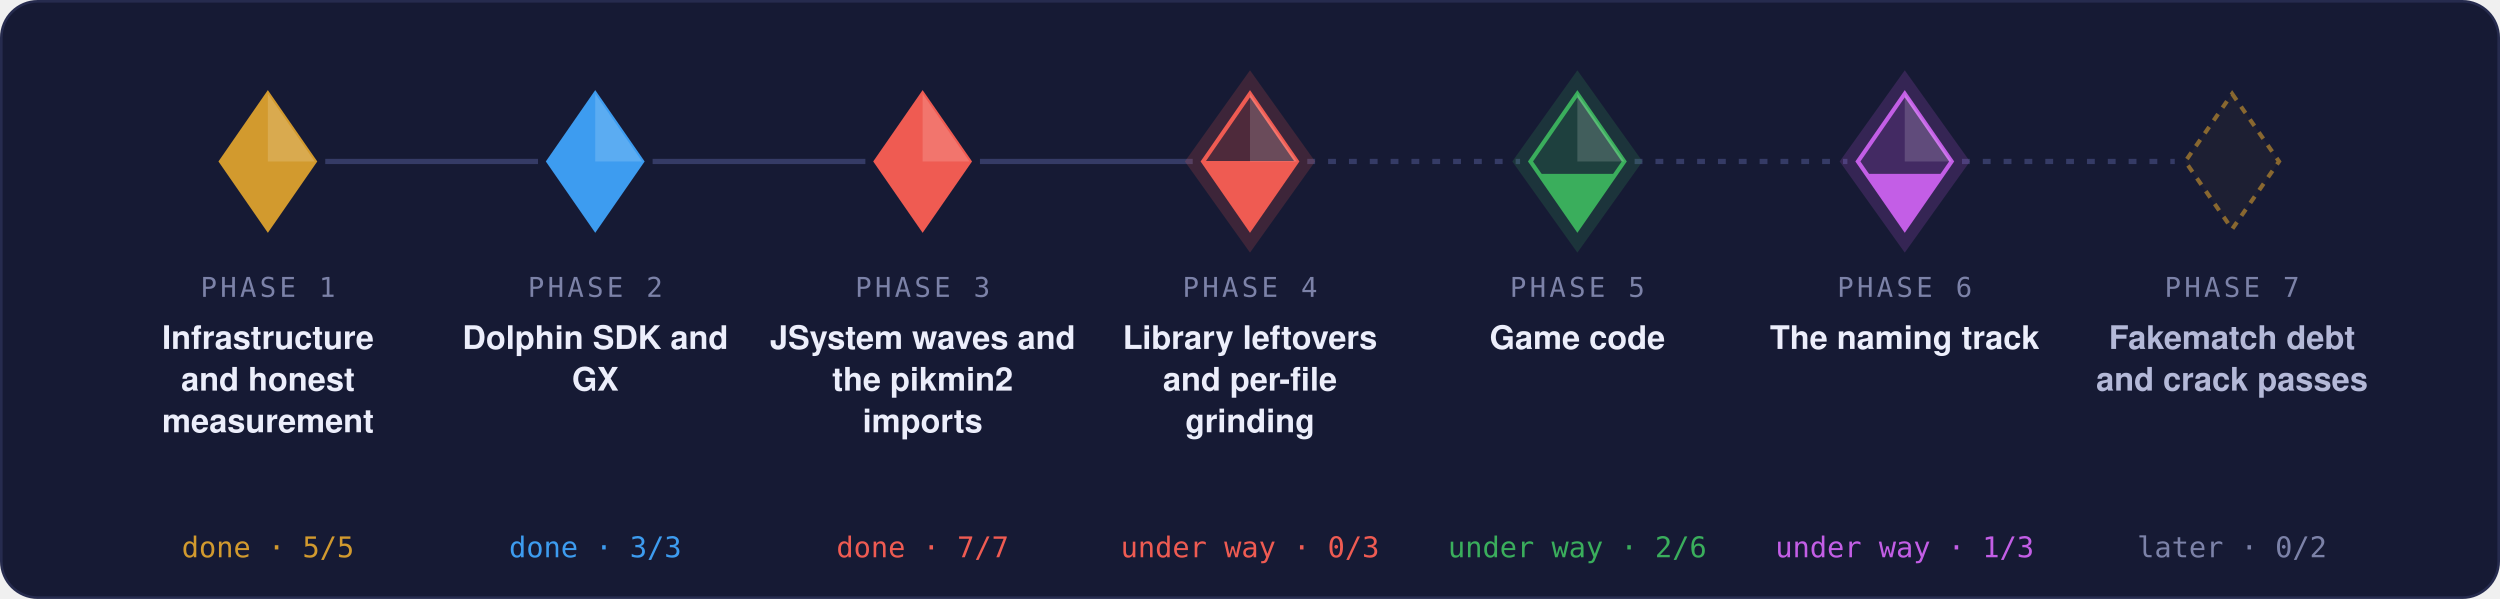
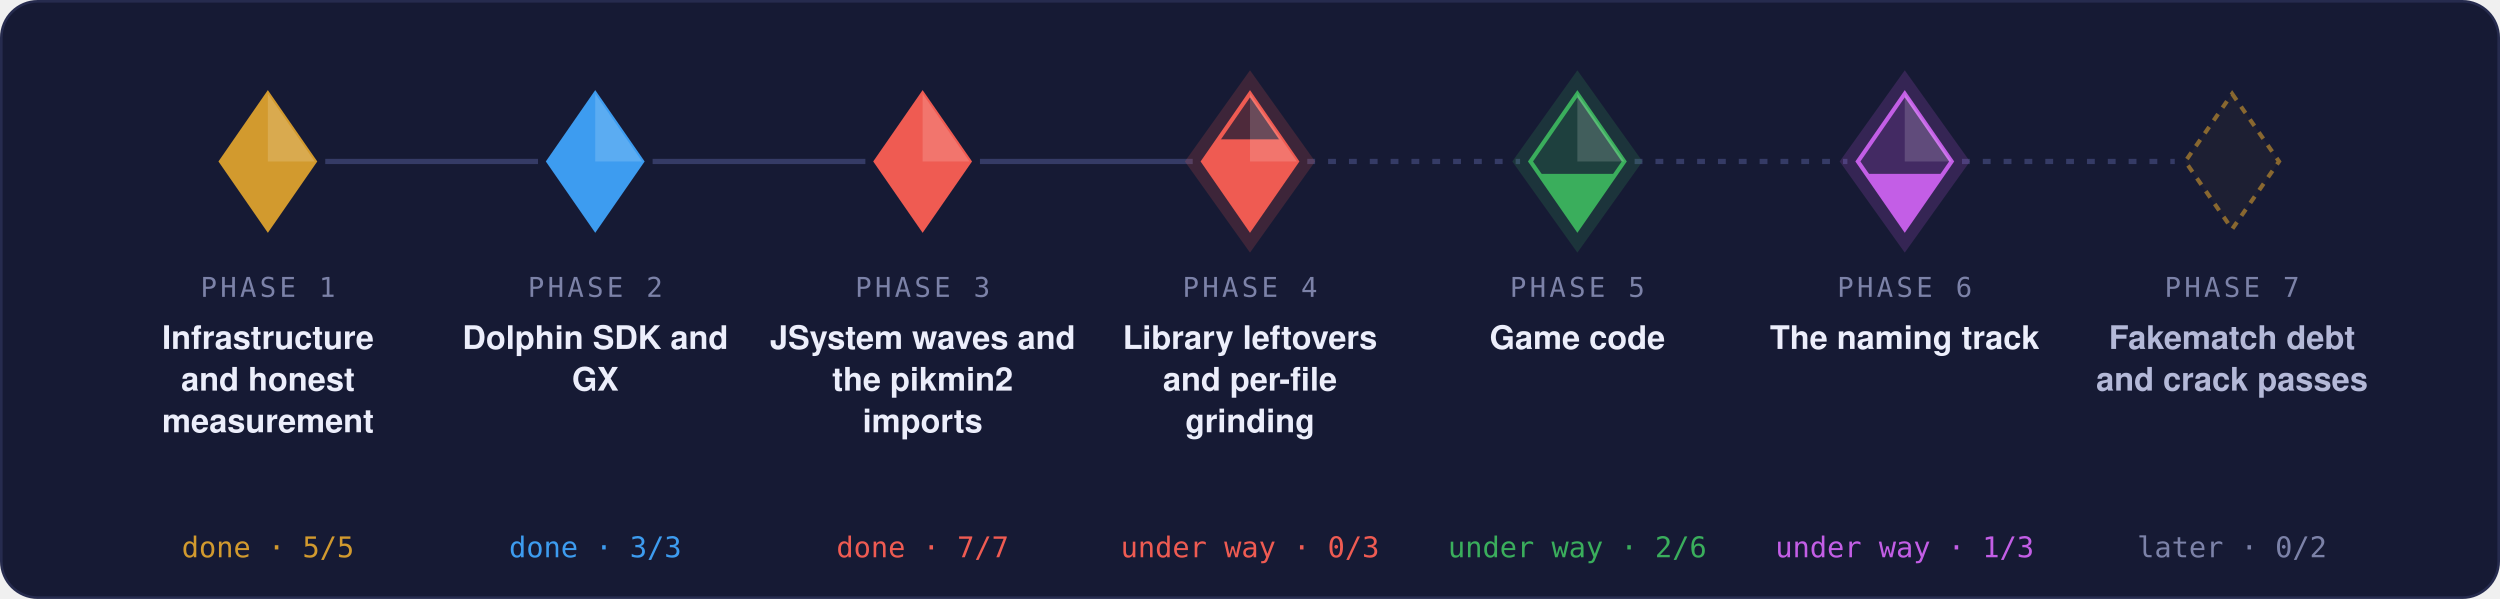
<svg xmlns="http://www.w3.org/2000/svg" width="960" height="230" viewBox="0 0 960 230" role="img" aria-label="Roadmap: phase 1, Infrastructure and honest measurement: done; phase 2, Dolphin SDK and GX: done; phase 3, JSystem waves and the pikmin2 imports: done; phase 4, Library leftovers and per-file grinding: under way; phase 5, Game code: under way; phase 6, The naming track: under way; phase 7, Fakematch debt and crack passes: later">
  <style>text { font-family: -apple-system, BlinkMacSystemFont, 'Segoe UI', Helvetica, Arial, sans-serif; } .mono { font-family: ui-monospace, SFMono-Regular, 'SF Mono', Menlo, Consolas, monospace; } .rise { transform-box: fill-box; transform-origin: 50% 100%; animation: rise 1.4s cubic-bezier(.2,.8,.2,1) both; } @keyframes rise { from { transform: scaleY(0); } } .pulse { animation: pulse 2.8s ease-in-out infinite; } @keyframes pulse { 0%, 100% { opacity: 0.35; } 50% { opacity: 1; } } @media (prefers-reduced-motion: reduce) { * { animation: none !important; } }</style>
  <defs>
    <clipPath id="rc0">
      <path d="M102.857 36L120.857 62L102.857 88L84.857 62Z" />
    </clipPath>
    <clipPath id="rc1">
      <path d="M228.571 36L246.571 62L228.571 88L210.571 62Z" />
    </clipPath>
    <clipPath id="rc2">
      <path d="M354.286 36L372.286 62L354.286 88L336.286 62Z" />
    </clipPath>
    <clipPath id="rc3">
      <path d="M480 36L498 62L480 88L462 62Z" />
    </clipPath>
    <clipPath id="rc4">
      <path d="M605.714 36L623.714 62L605.714 88L587.714 62Z" />
    </clipPath>
    <clipPath id="rc5">
      <path d="M731.429 36L749.429 62L731.429 88L713.429 62Z" />
    </clipPath>
    <clipPath id="rc6">
      <path d="M857.143 36L875.143 62L857.143 88L839.143 62Z" />
    </clipPath>
  </defs>
  <rect x="0.5" y="0.5" width="959" height="229" rx="14" fill="#161a34" stroke="#262b4e" />
  <line x1="124.9" x2="206.6" y1="62" y2="62" stroke="#353b66" stroke-width="2" />
  <line x1="250.6" x2="332.3" y1="62" y2="62" stroke="#353b66" stroke-width="2" />
  <line x1="376.3" x2="458.0" y1="62" y2="62" stroke="#353b66" stroke-width="2" />
  <line x1="502.0" x2="583.7" y1="62" y2="62" stroke="#353b66" stroke-width="2" stroke-dasharray="3 5" />
  <line x1="627.7" x2="709.4" y1="62" y2="62" stroke="#353b66" stroke-width="2" stroke-dasharray="3 5" />
  <line x1="753.4" x2="835.1" y1="62" y2="62" stroke="#353b66" stroke-width="2" stroke-dasharray="3 5" />
  <path d="M102.857 36L120.857 62L102.857 88L84.857 62Z" fill="#d29a2e" fill-opacity="0.1" stroke="#d29a2e" stroke-width="1.6" />
  <g clip-path="url(#rc0)">
    <rect class="rise" style="animation-delay:0.00s" x="84.857" y="36.00" width="36" height="52.00" fill="#d29a2e" />
  </g>
  <path d="M102.857 36L120.857 62L102.857 62Z" fill="#fff" fill-opacity="0.16" />
  <text x="102.9" y="114" text-anchor="middle" class="mono" font-size="10.5" letter-spacing="0.12em" fill="#7c82a8">PHASE 1</text>
  <text x="102.9" y="134" text-anchor="middle" font-size="12.5" font-weight="600" fill="#eceefb">Infrastructure</text>
  <text x="102.9" y="150" text-anchor="middle" font-size="12.5" font-weight="600" fill="#eceefb">and honest</text>
  <text x="102.9" y="166" text-anchor="middle" font-size="12.5" font-weight="600" fill="#eceefb">measurement</text>
  <text x="102.9" y="214" text-anchor="middle" class="mono" font-size="11" fill="#d29a2e">done · 5/5</text>
  <path d="M228.571 36L246.571 62L228.571 88L210.571 62Z" fill="#3d9cf0" fill-opacity="0.1" stroke="#3d9cf0" stroke-width="1.6" />
  <g clip-path="url(#rc1)">
    <rect class="rise" style="animation-delay:0.12s" x="210.571" y="36.00" width="36" height="52.00" fill="#3d9cf0" />
  </g>
  <path d="M228.571 36L246.571 62L228.571 62Z" fill="#fff" fill-opacity="0.16" />
  <text x="228.6" y="114" text-anchor="middle" class="mono" font-size="10.5" letter-spacing="0.12em" fill="#7c82a8">PHASE 2</text>
  <text x="228.6" y="134" text-anchor="middle" font-size="12.5" font-weight="600" fill="#eceefb">Dolphin SDK and</text>
  <text x="228.6" y="150" text-anchor="middle" font-size="12.5" font-weight="600" fill="#eceefb">GX</text>
  <text x="228.6" y="214" text-anchor="middle" class="mono" font-size="11" fill="#3d9cf0">done · 3/3</text>
  <path d="M354.286 36L372.286 62L354.286 88L336.286 62Z" fill="#ef5b52" fill-opacity="0.1" stroke="#ef5b52" stroke-width="1.6" />
  <g clip-path="url(#rc2)">
    <rect class="rise" style="animation-delay:0.24s" x="336.286" y="36.00" width="36" height="52.00" fill="#ef5b52" />
  </g>
  <path d="M354.286 36L372.286 62L354.286 62Z" fill="#fff" fill-opacity="0.16" />
  <text x="354.3" y="114" text-anchor="middle" class="mono" font-size="10.5" letter-spacing="0.12em" fill="#7c82a8">PHASE 3</text>
  <text x="354.3" y="134" text-anchor="middle" font-size="12.5" font-weight="600" fill="#eceefb">JSystem waves and</text>
  <text x="354.3" y="150" text-anchor="middle" font-size="12.5" font-weight="600" fill="#eceefb">the pikmin2</text>
  <text x="354.3" y="166" text-anchor="middle" font-size="12.5" font-weight="600" fill="#eceefb">imports</text>
  <text x="354.3" y="214" text-anchor="middle" class="mono" font-size="11" fill="#ef5b52">done · 7/7</text>
  <path class="pulse" d="M480 27L505 62L480 97L455 62Z" fill="#ef5b52" fill-opacity="0.18" />
  <path d="M480 36L498 62L480 88L462 62Z" fill="#ef5b52" fill-opacity="0.1" stroke="#ef5b52" stroke-width="1.6" />
  <g clip-path="url(#rc3)">
-     <rect class="rise" style="animation-delay:0.36s" x="462.0" y="61.82" width="36" height="26.18" fill="#ef5b52" />
+     <rect class="rise" style="animation-delay:0.36s" x="462.0" y="53.51" width="36" height="34.49" fill="#ef5b52" />
  </g>
  <path d="M480.0 36L498.0 62L480.0 62Z" fill="#fff" fill-opacity="0.16" />
  <text x="480.0" y="114" text-anchor="middle" class="mono" font-size="10.5" letter-spacing="0.12em" fill="#7c82a8">PHASE 4</text>
  <text x="480.0" y="134" text-anchor="middle" font-size="12.5" font-weight="600" fill="#eceefb">Library leftovers</text>
  <text x="480.0" y="150" text-anchor="middle" font-size="12.5" font-weight="600" fill="#eceefb">and per-file</text>
  <text x="480.0" y="166" text-anchor="middle" font-size="12.5" font-weight="600" fill="#eceefb">grinding</text>
  <text x="480.0" y="214" text-anchor="middle" class="mono" font-size="11" fill="#ef5b52">under way · 0/3</text>
  <path class="pulse" d="M605.714 27L630.714 62L605.714 97L580.714 62Z" fill="#3aae5c" fill-opacity="0.18" />
  <path d="M605.714 36L623.714 62L605.714 88L587.714 62Z" fill="#3aae5c" fill-opacity="0.1" stroke="#3aae5c" stroke-width="1.6" />
  <g clip-path="url(#rc4)">
    <rect class="rise" style="animation-delay:0.48s" x="587.714" y="66.77" width="36" height="21.23" fill="#3aae5c" />
  </g>
  <path d="M605.714 36L623.714 62L605.714 62Z" fill="#fff" fill-opacity="0.16" />
  <text x="605.7" y="114" text-anchor="middle" class="mono" font-size="10.5" letter-spacing="0.12em" fill="#7c82a8">PHASE 5</text>
  <text x="605.7" y="134" text-anchor="middle" font-size="12.5" font-weight="600" fill="#eceefb">Game code</text>
  <text x="605.7" y="214" text-anchor="middle" class="mono" font-size="11" fill="#3aae5c">under way · 2/6</text>
  <path class="pulse" d="M731.429 27L756.429 62L731.429 97L706.429 62Z" fill="#c35ee6" fill-opacity="0.18" />
  <path d="M731.429 36L749.429 62L731.429 88L713.429 62Z" fill="#c35ee6" fill-opacity="0.1" stroke="#c35ee6" stroke-width="1.6" />
  <g clip-path="url(#rc5)">
    <rect class="rise" style="animation-delay:0.60s" x="713.429" y="66.77" width="36" height="21.23" fill="#c35ee6" />
  </g>
  <path d="M731.429 36L749.429 62L731.429 62Z" fill="#fff" fill-opacity="0.16" />
  <text x="731.4" y="114" text-anchor="middle" class="mono" font-size="10.5" letter-spacing="0.12em" fill="#7c82a8">PHASE 6</text>
  <text x="731.4" y="134" text-anchor="middle" font-size="12.5" font-weight="600" fill="#eceefb">The naming track</text>
  <text x="731.4" y="214" text-anchor="middle" class="mono" font-size="11" fill="#c35ee6">under way · 1/3</text>
  <path d="M857.143 36L875.143 62L857.143 88L839.143 62Z" fill="#d29a2e" fill-opacity="0.04" stroke="#d29a2e" stroke-width="1.6" stroke-dasharray="3 3" stroke-opacity="0.6" />
  <text x="857.1" y="114" text-anchor="middle" class="mono" font-size="10.5" letter-spacing="0.12em" fill="#7c82a8">PHASE 7</text>
  <text x="857.1" y="134" text-anchor="middle" font-size="12.5" font-weight="600" fill="#b4b9d8">Fakematch debt</text>
  <text x="857.1" y="150" text-anchor="middle" font-size="12.5" font-weight="600" fill="#b4b9d8">and crack passes</text>
  <text x="857.1" y="214" text-anchor="middle" class="mono" font-size="11" fill="#7c82a8">later · 0/2</text>
</svg>
